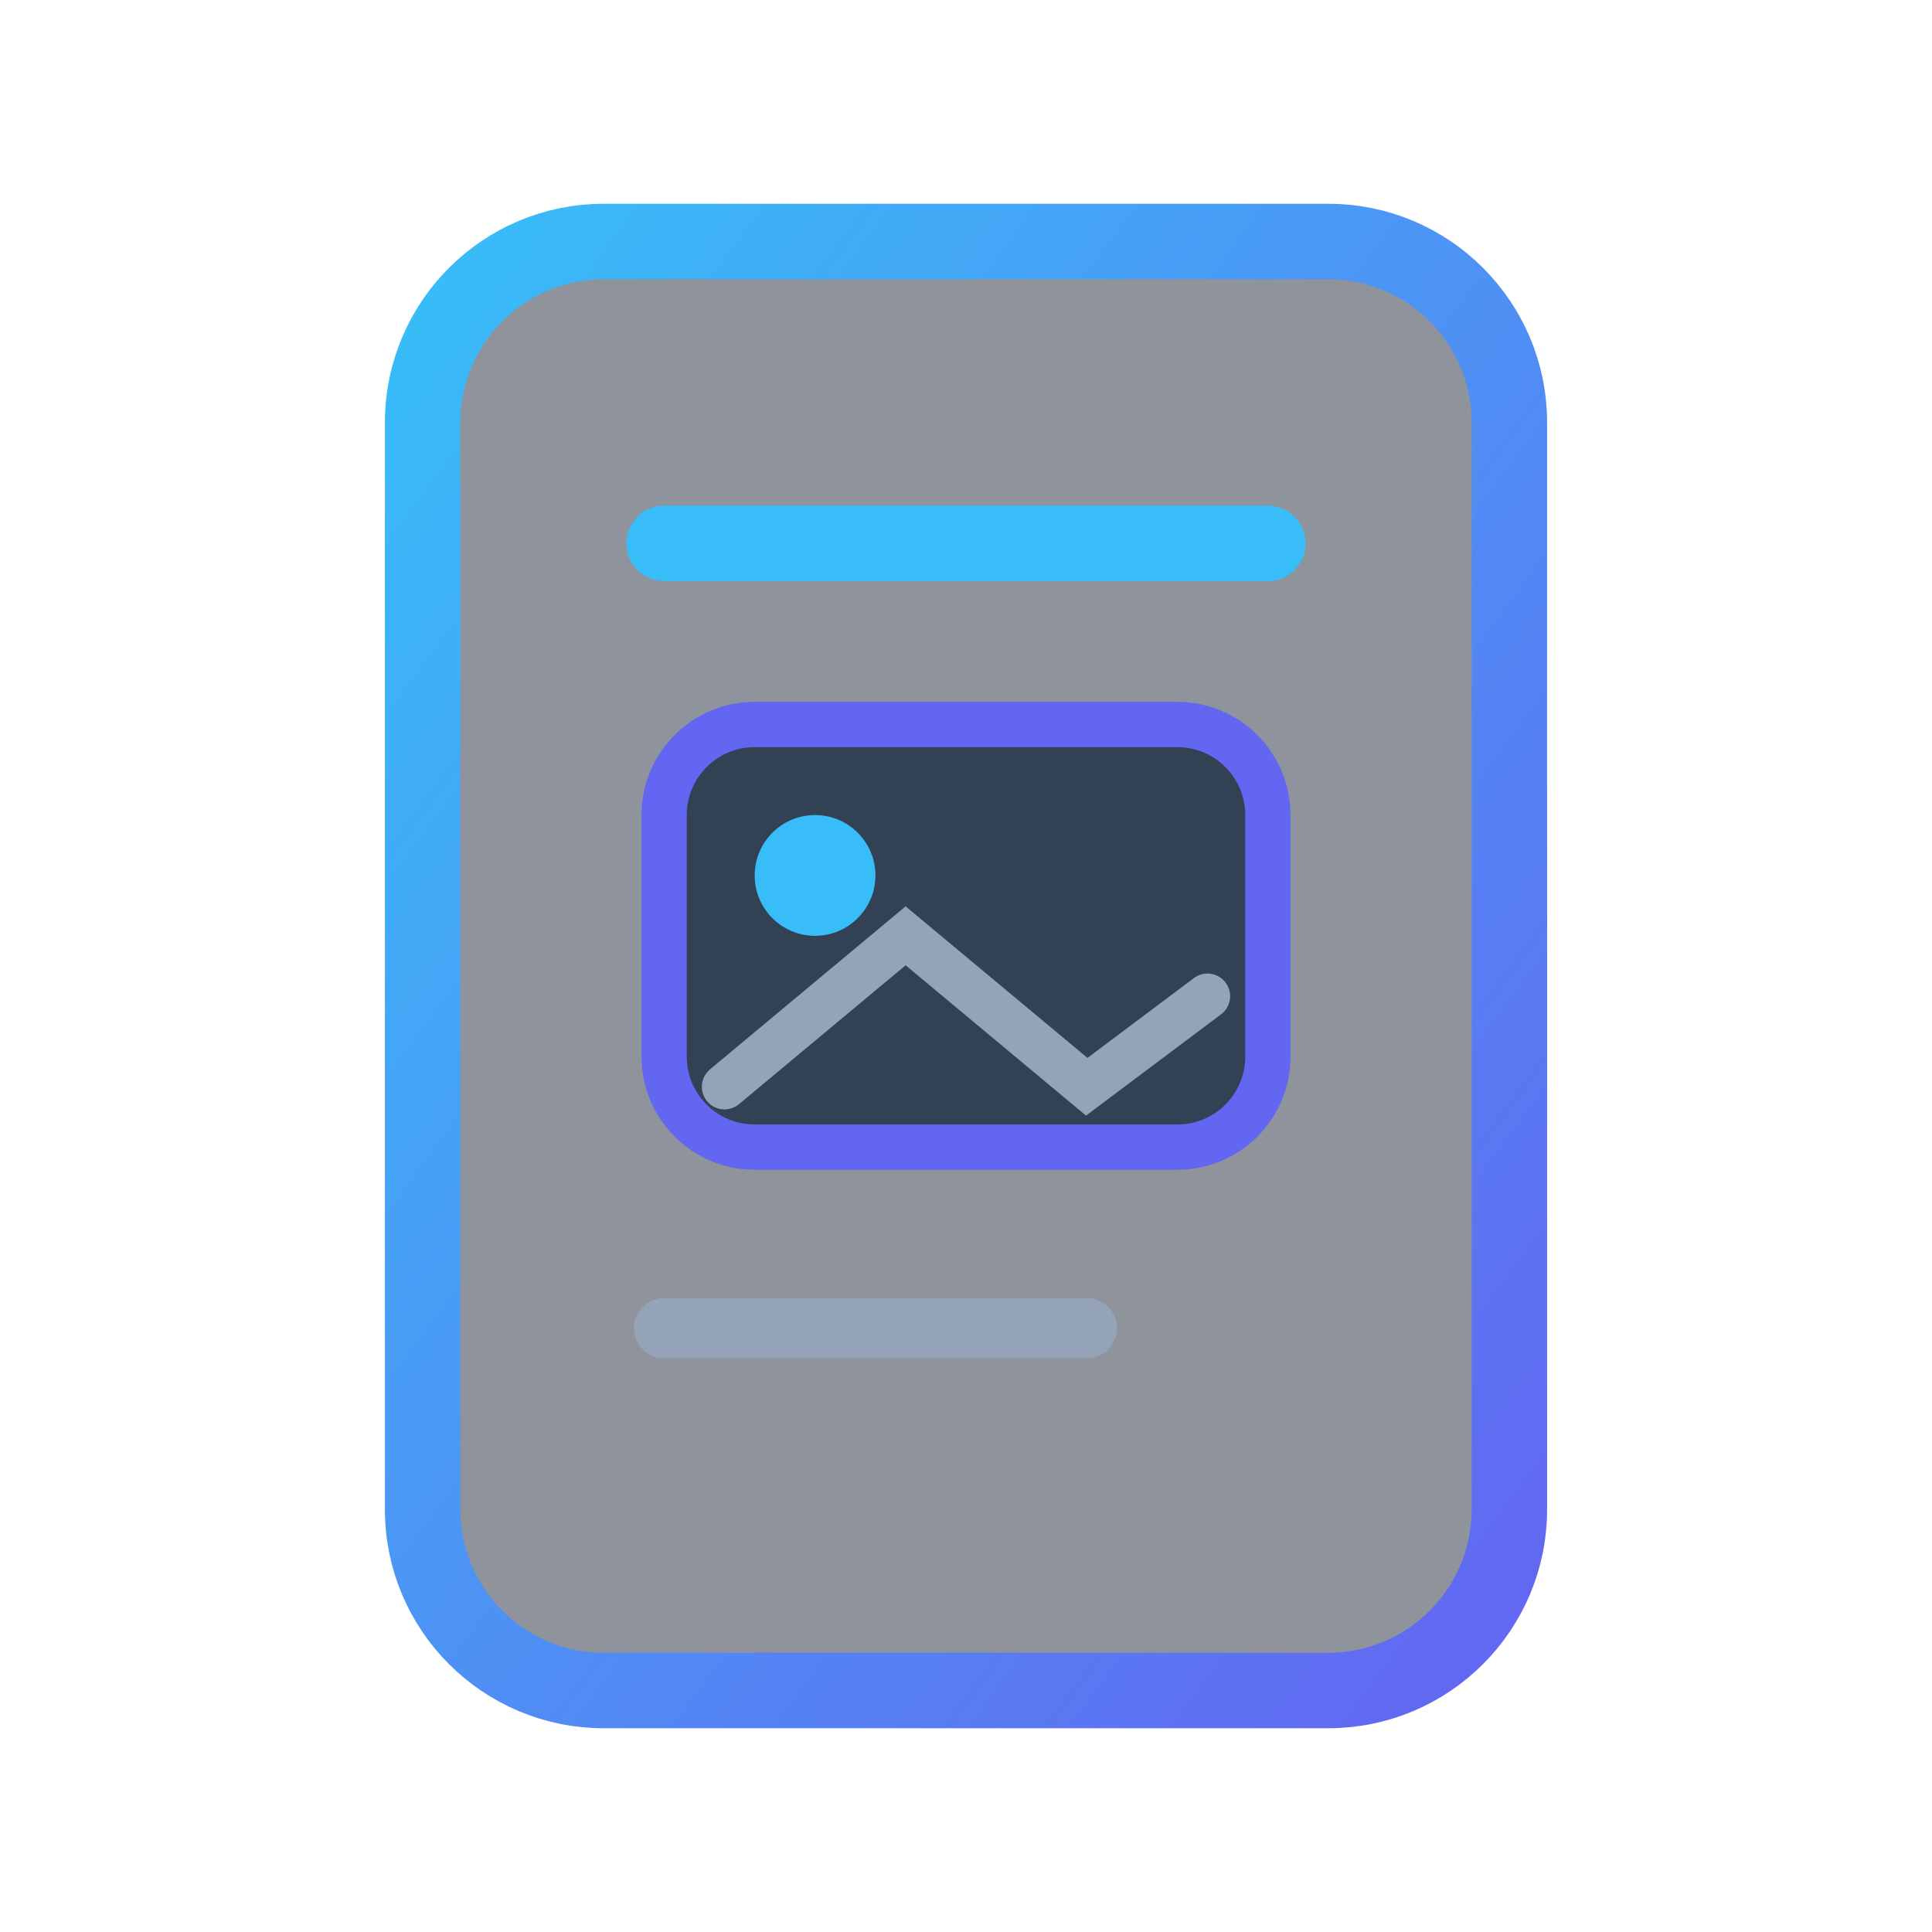
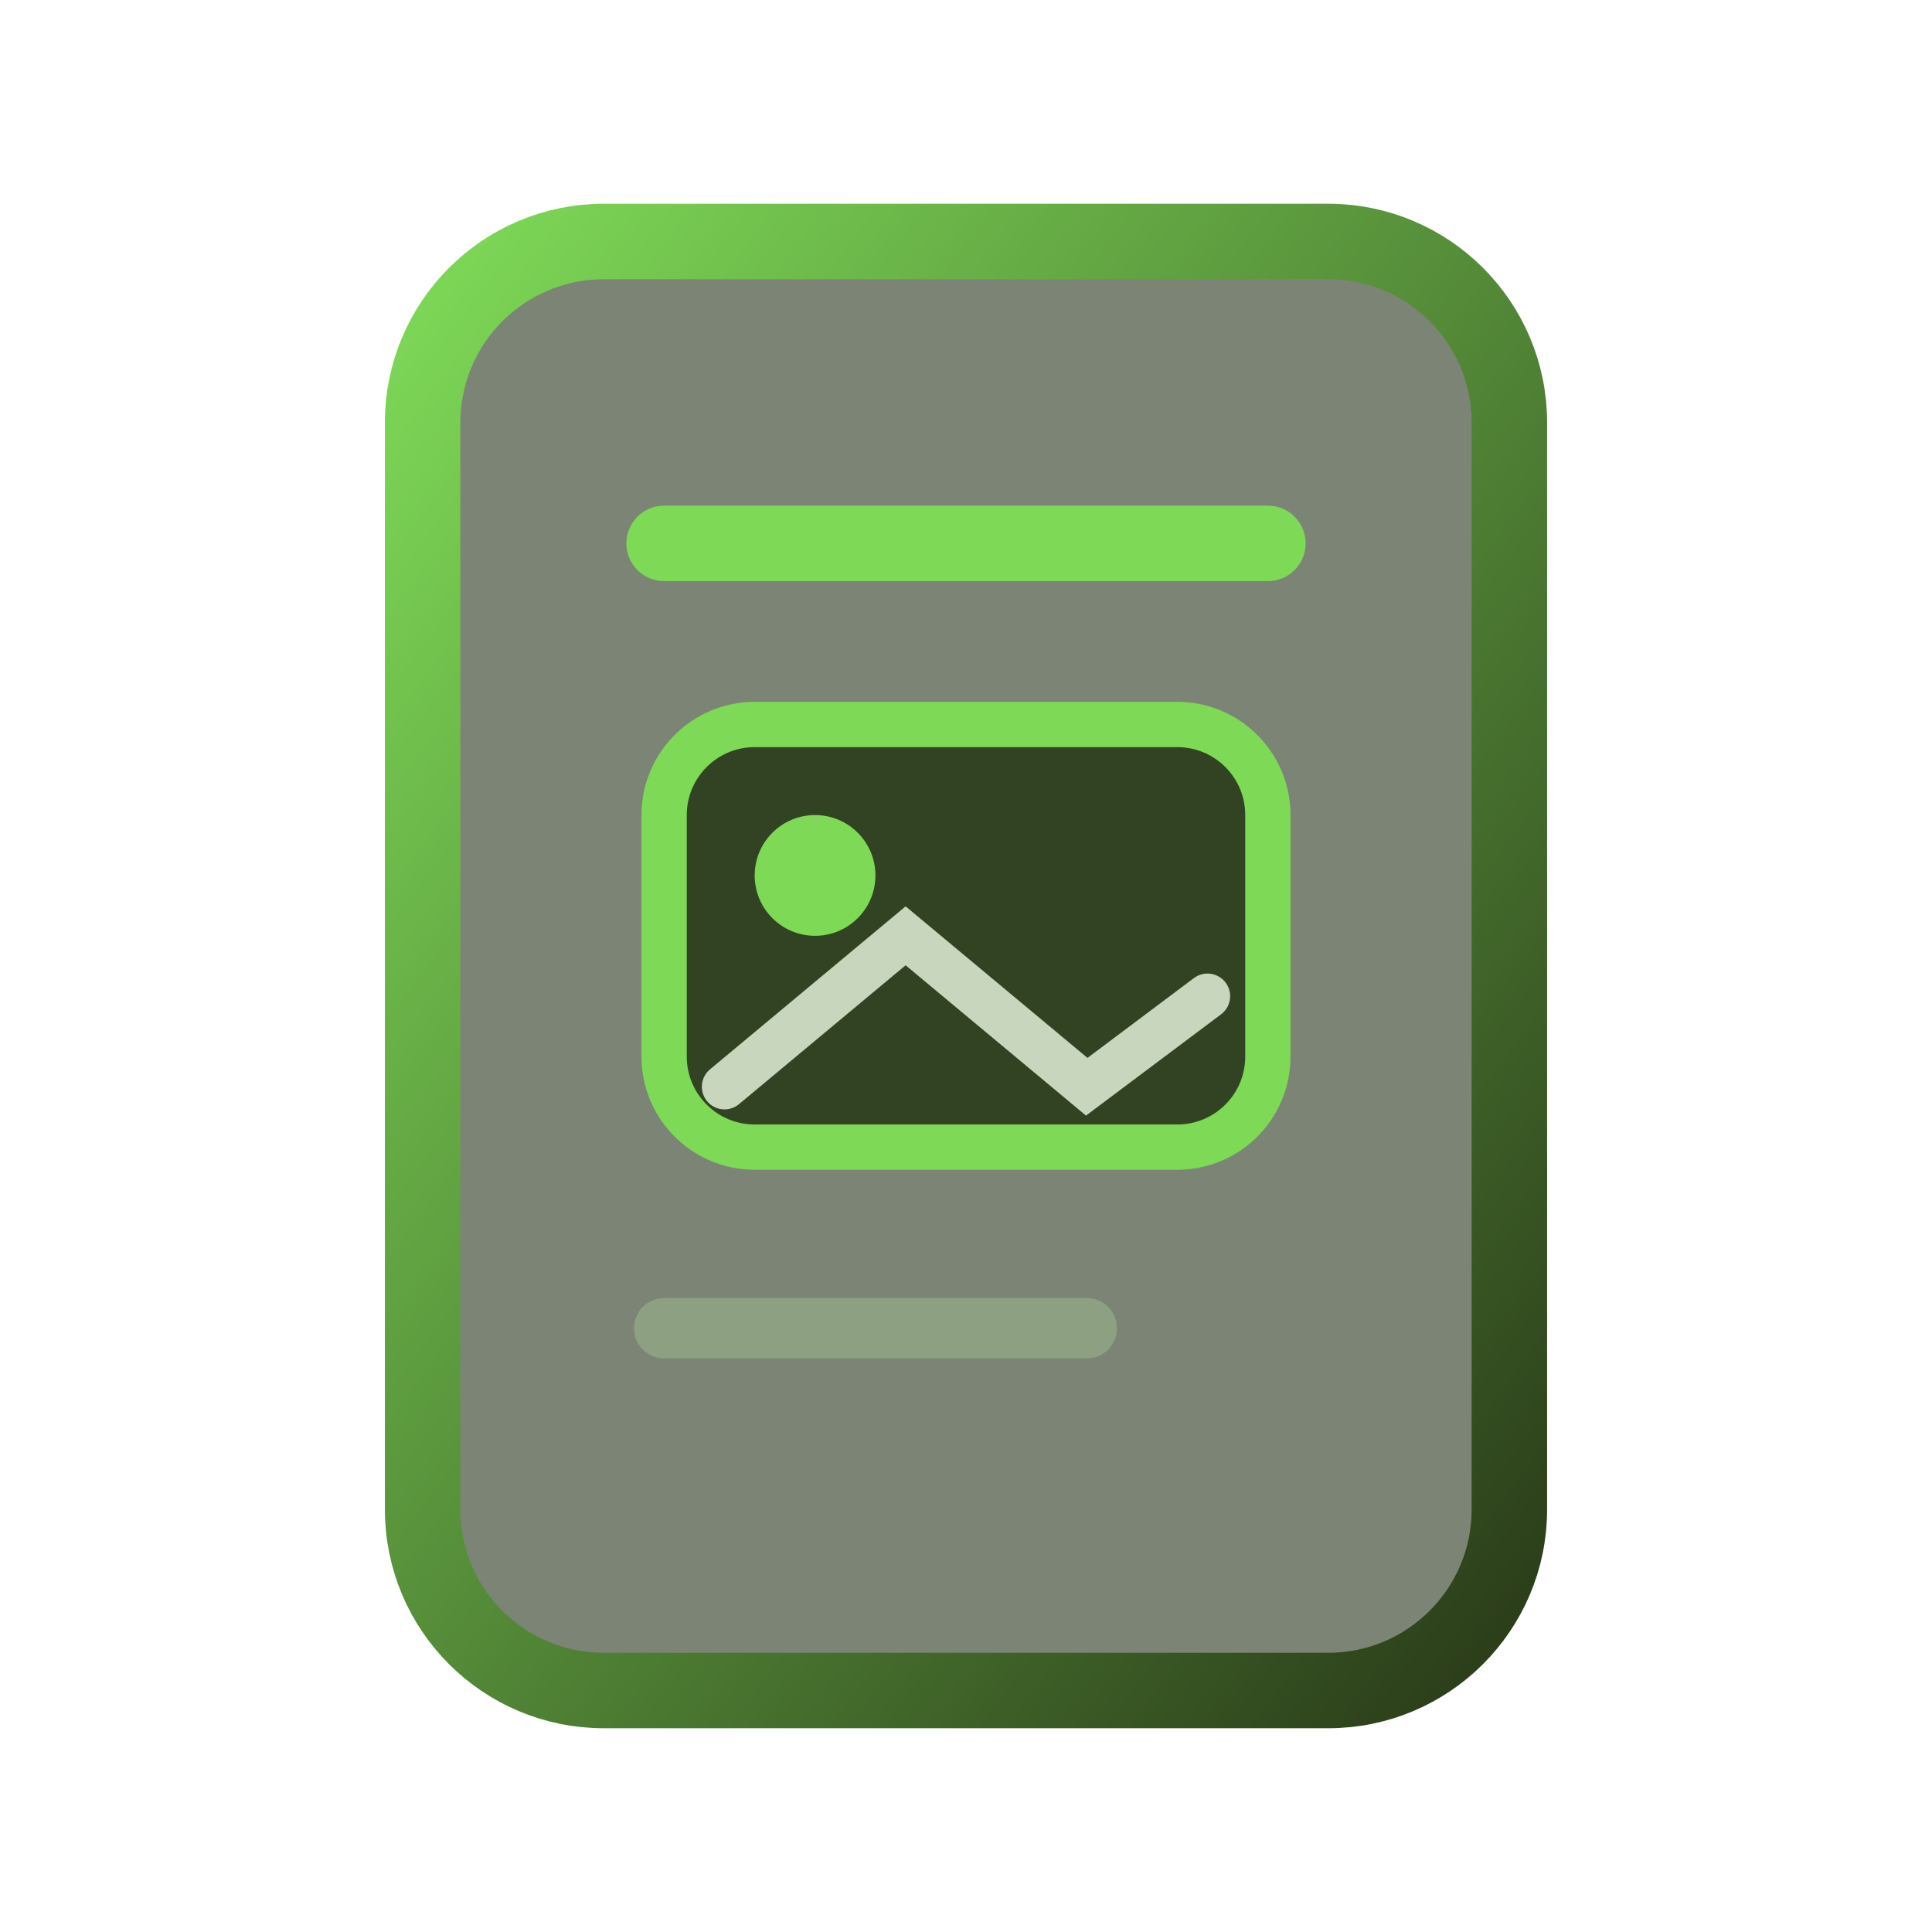
<svg xmlns="http://www.w3.org/2000/svg" viewBox="0 0 64 64" fill="none">
  <defs>
    <linearGradient id="feedGrad" x1="0%" y1="0%" x2="100%" y2="100%">
-       <stop offset="0%" stop-color="#38BDF8" />
-       <stop offset="100%" stop-color="#6366F1" />
+       <stop offset="0%" stop-color="#7ED957" />
+       <stop offset="100%" stop-color="#2A3B19" />
    </linearGradient>
  </defs>
-   <rect x="14" y="8" width="36" height="48" rx="6" fill="#1E293B" fill-opacity="0.5" stroke="url(#feedGrad)" stroke-width="2.5" />
-   <line x1="22" y1="18" x2="42" y2="18" stroke="#38BDF8" stroke-width="2.5" stroke-linecap="round" />
-   <rect x="22" y="24" width="20" height="14" rx="3" fill="#334155" stroke="#6366F1" stroke-width="1.5" />
-   <circle cx="27" cy="29" r="2" fill="#38BDF8" />
-   <path d="M24 36 L30 31 L36 36 L40 33" stroke="#94A3B8" stroke-width="1.5" stroke-linecap="round" />
-   <line x1="22" y1="44" x2="36" y2="44" stroke="#94A3B8" stroke-width="2" stroke-linecap="round" />
+   <rect x="14" y="8" width="36" height="48" rx="6" fill="#253519" fill-opacity="0.6" stroke="url(#feedGrad)" stroke-width="2.5" />
+   <line x1="22" y1="18" x2="42" y2="18" stroke="#7ED957" stroke-width="2.5" stroke-linecap="round" />
+   <rect x="22" y="24" width="20" height="14" rx="3" fill="#314322" stroke="#7ED957" stroke-width="1.5" />
+   <circle cx="27" cy="29" r="2" fill="#7ED957" />
+   <path d="M24 36 L30 31 L36 36 L40 33" stroke="#C7D6BD" stroke-width="1.5" stroke-linecap="round" />
+   <line x1="22" y1="44" x2="36" y2="44" stroke="#8DA082" stroke-width="2" stroke-linecap="round" />
</svg>
